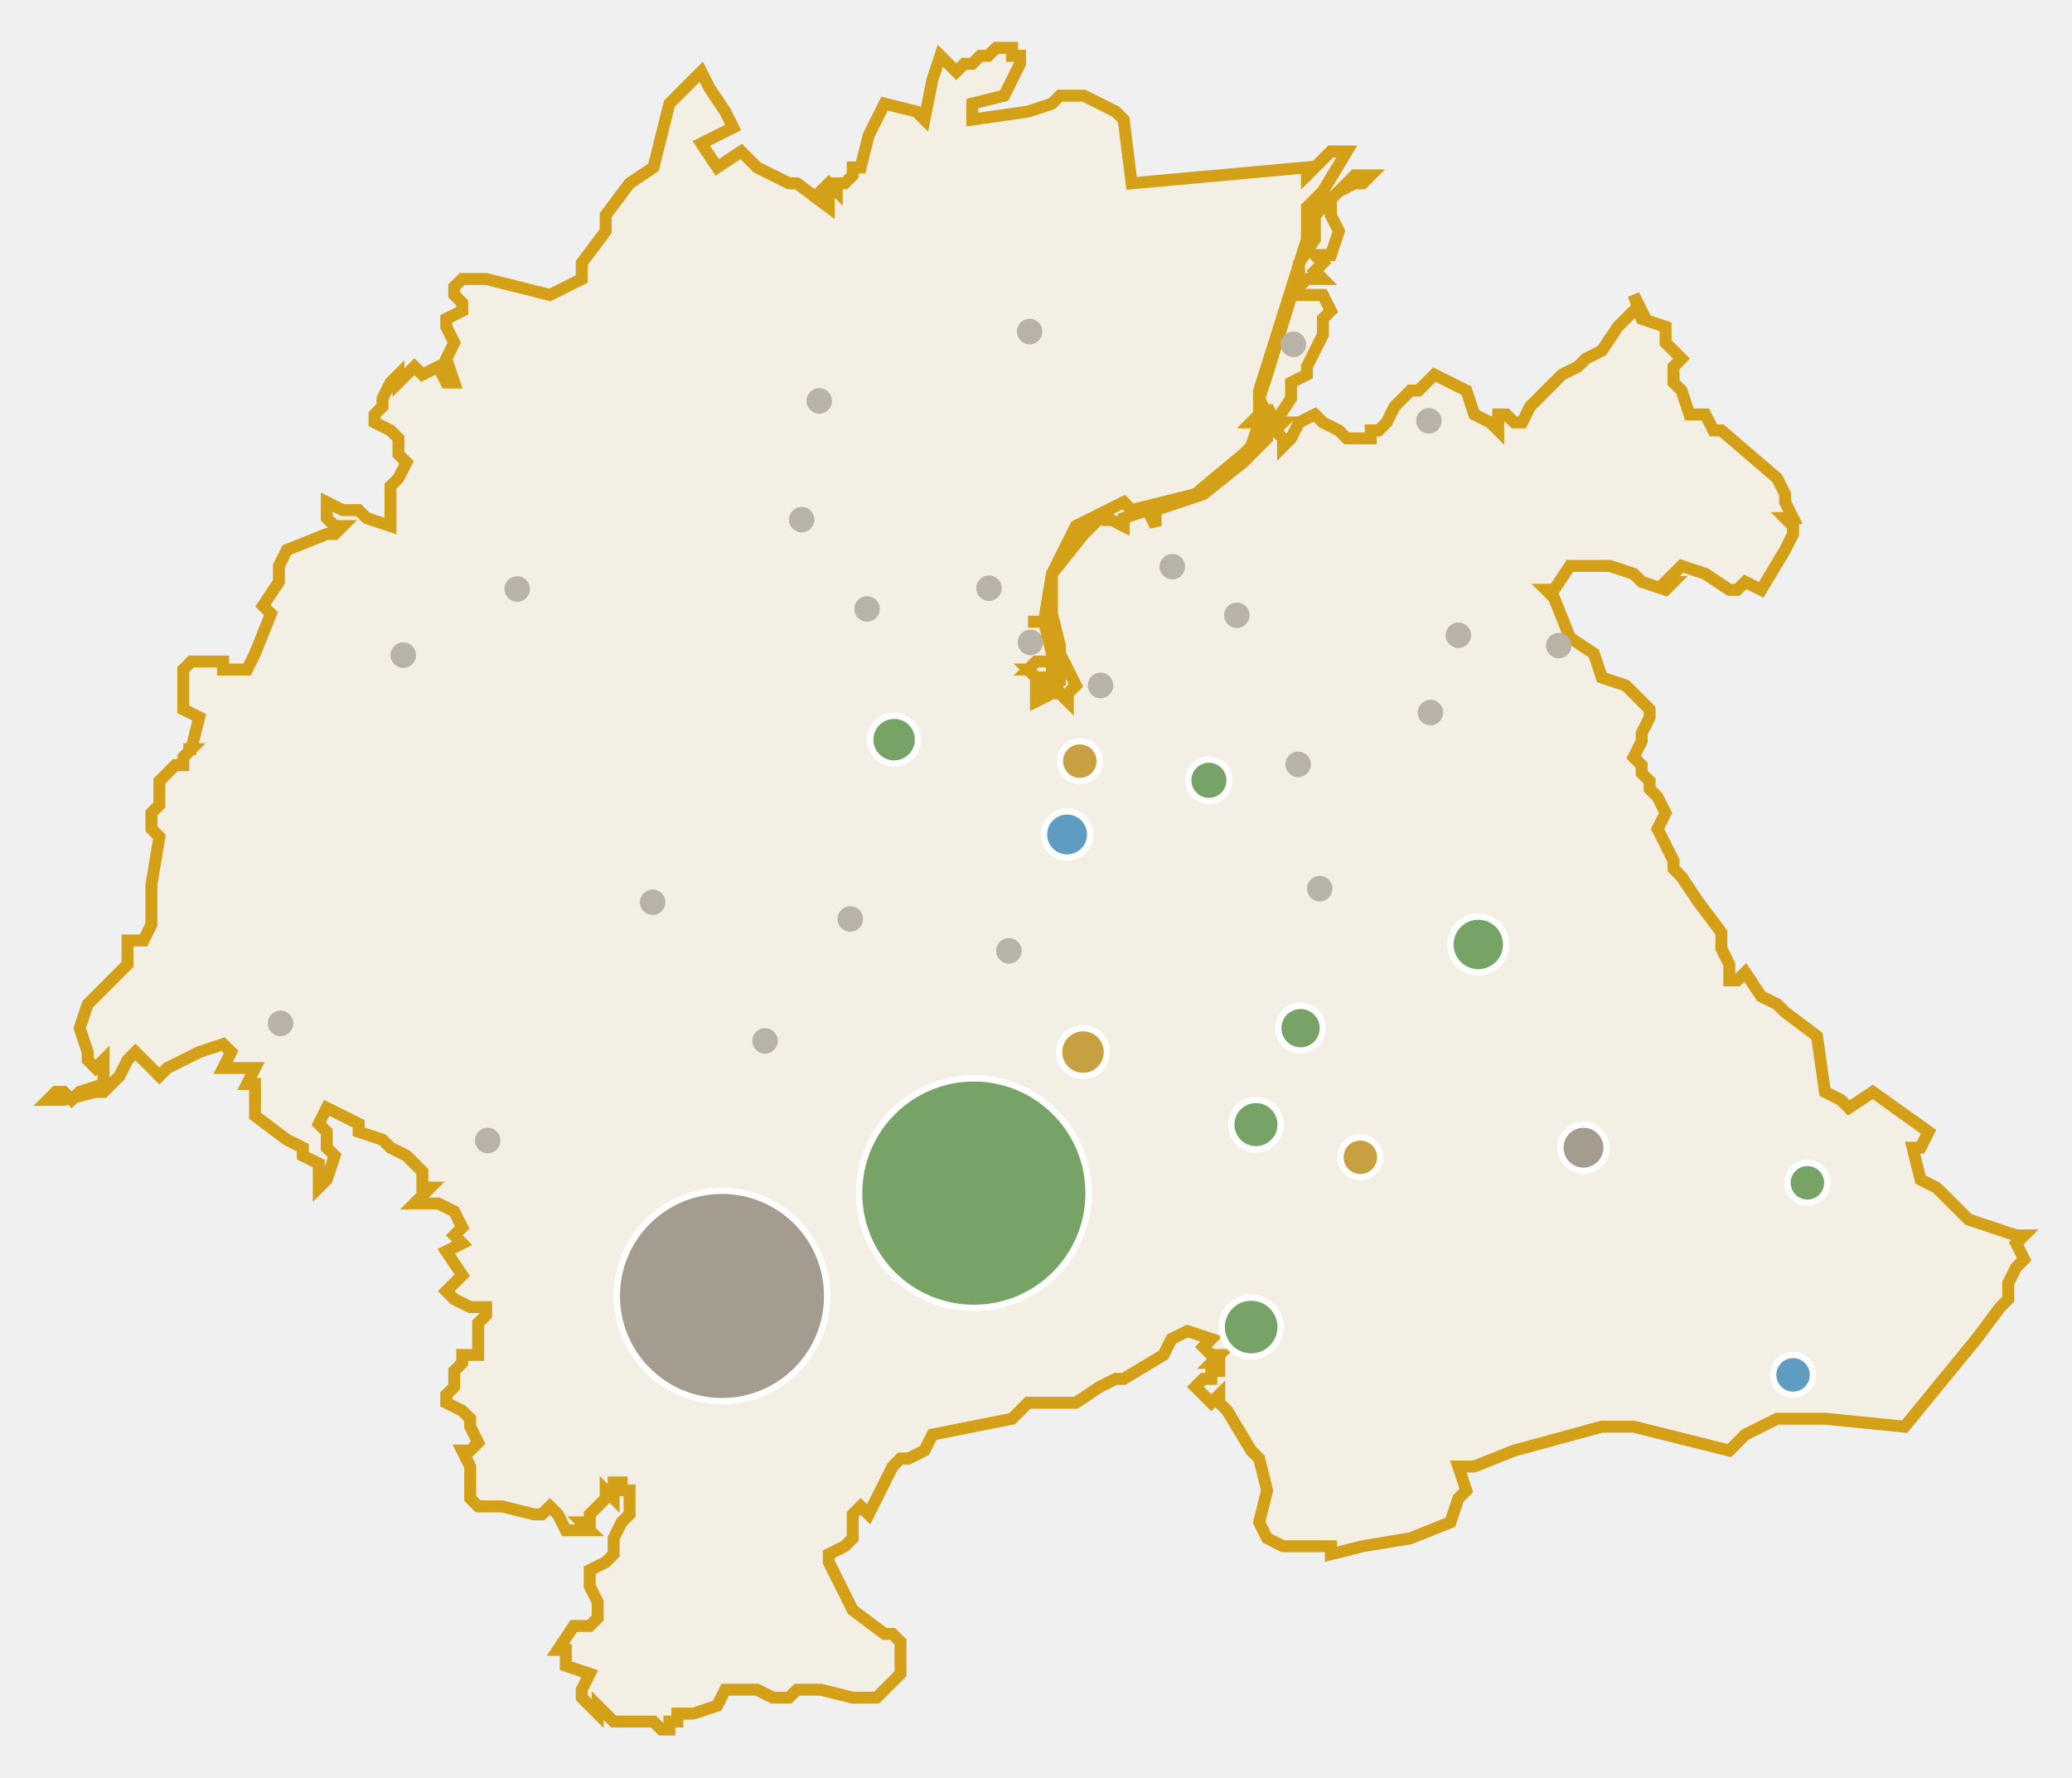
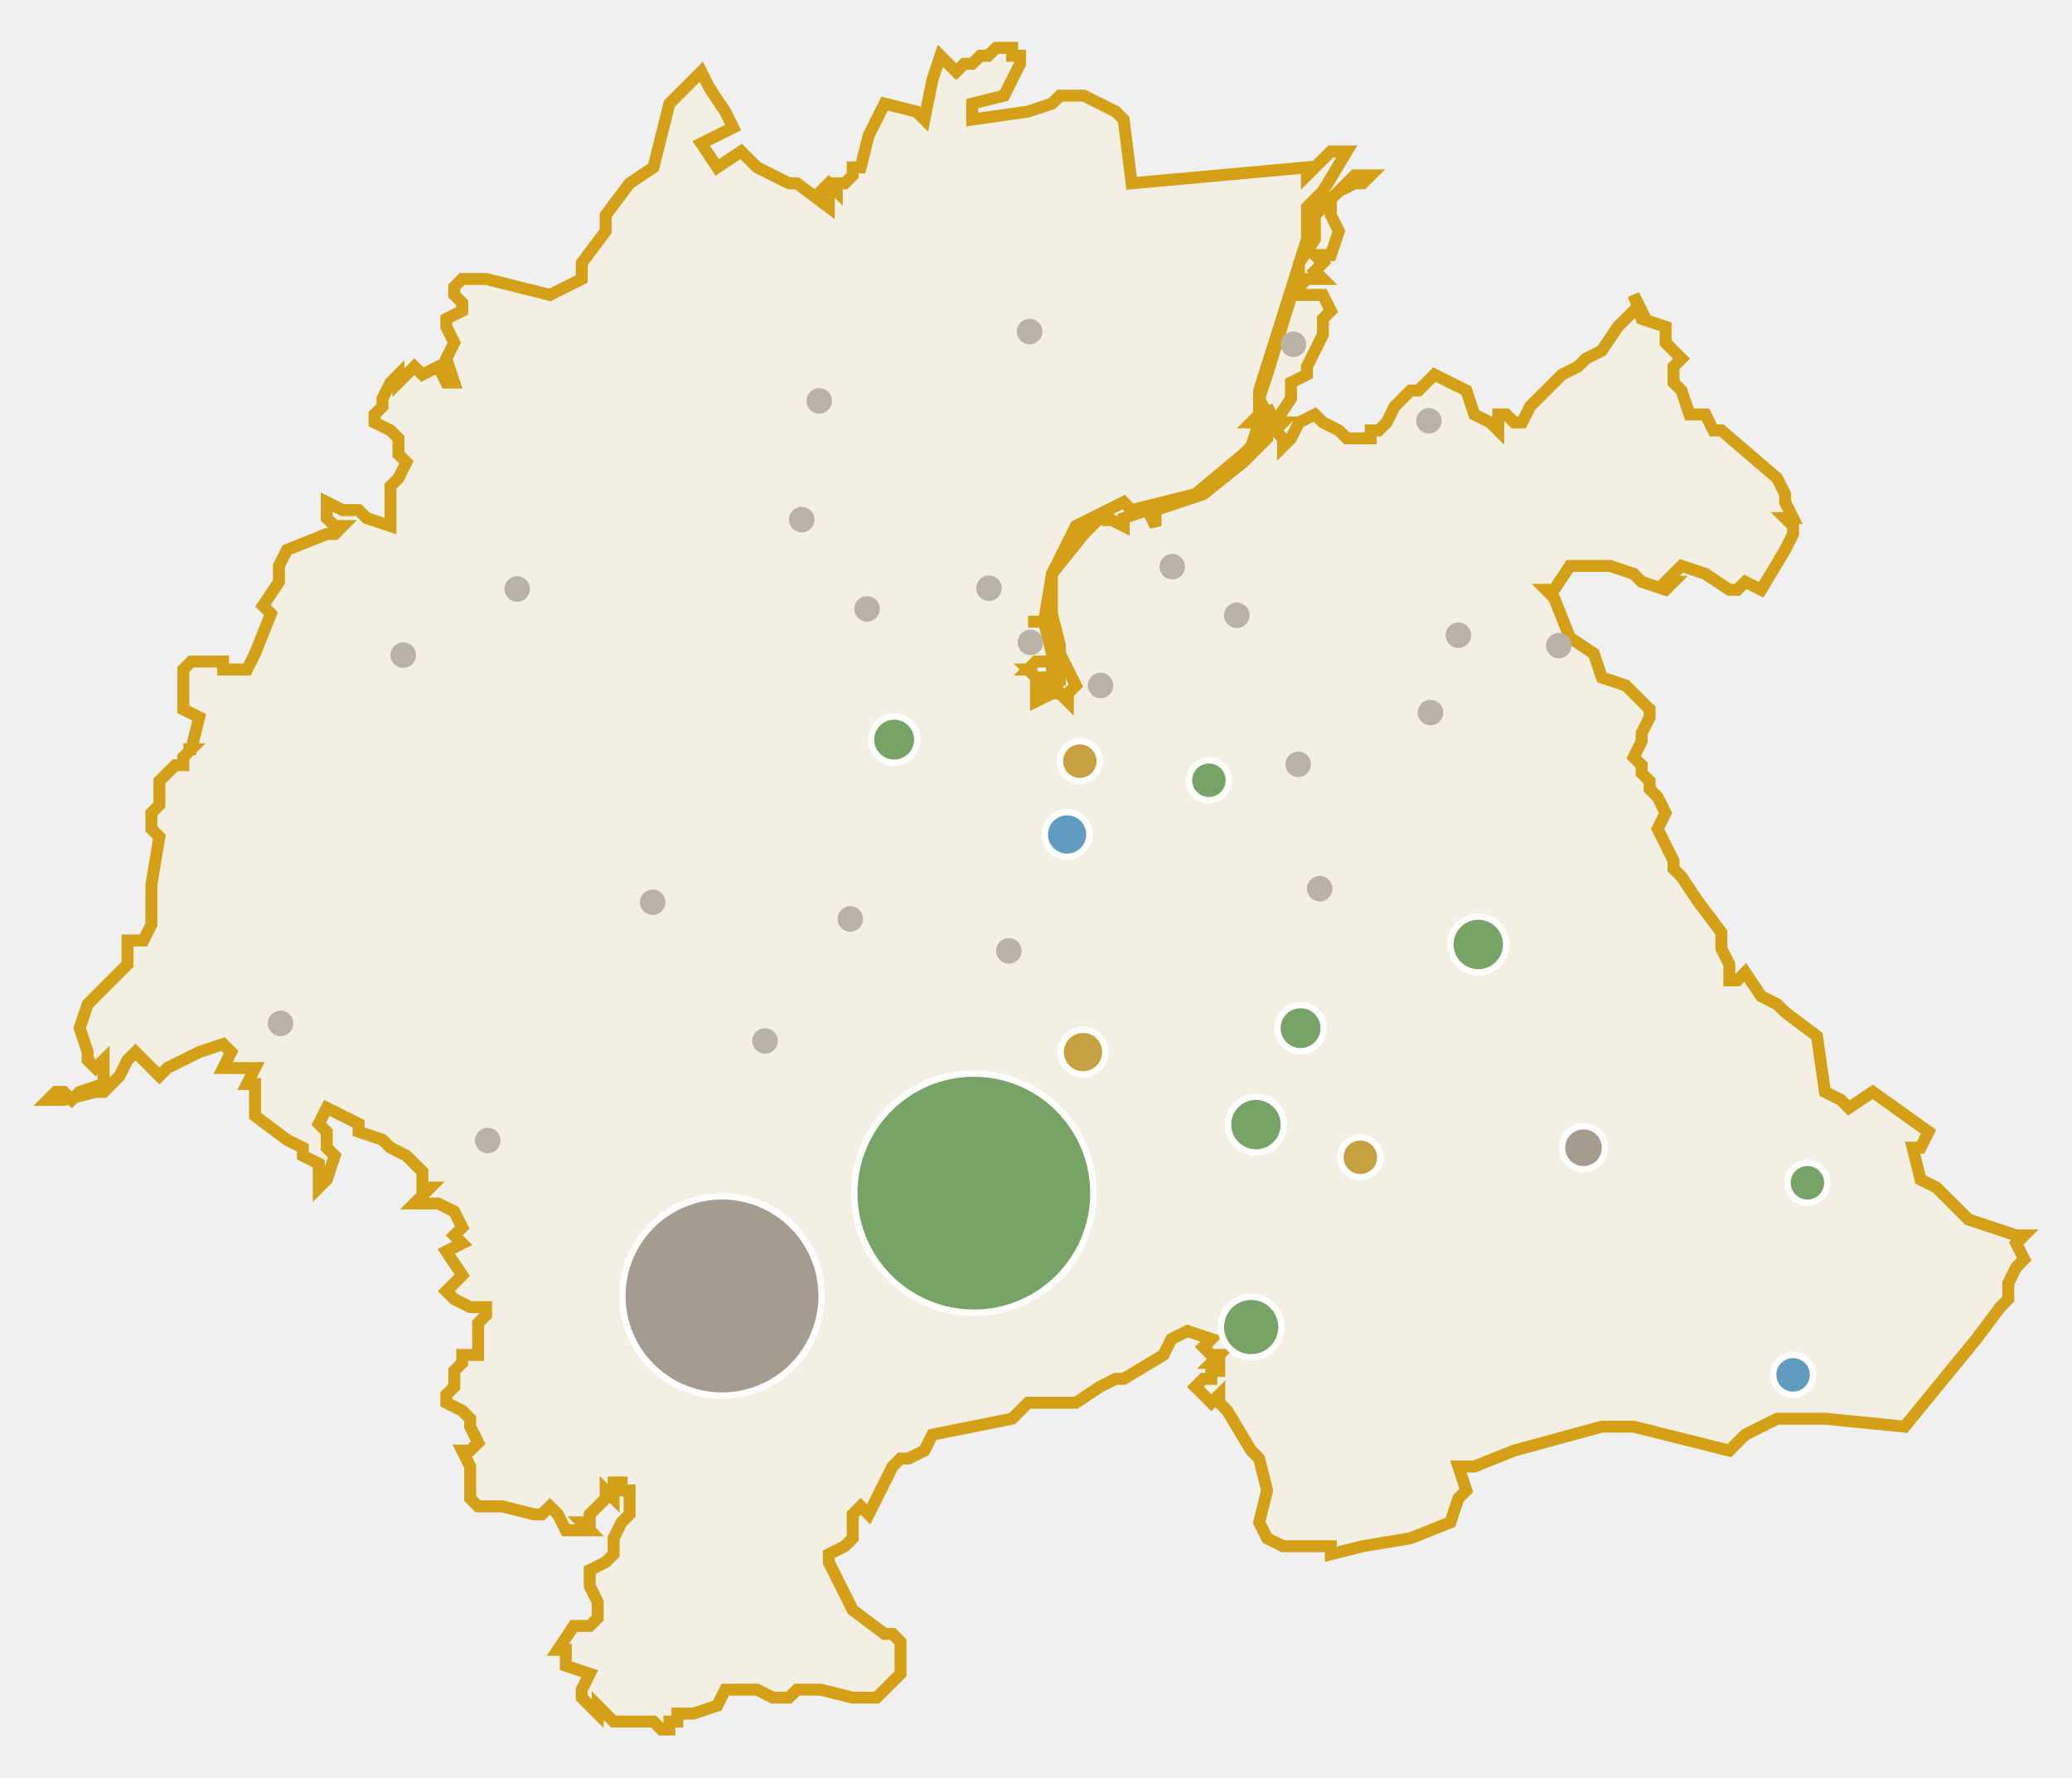
<svg xmlns="http://www.w3.org/2000/svg" viewBox="0 0 260 223" width="260" height="223">
  <path d="M54,149L52,151L55,151L57,152L58,154L57,155L58,156L56,157L58,160L56,162L57,163L59,164L61,164L61,165L60,166L60,170L59,170L58,170L58,171L57,172L57,174L56,175L56,176L58,177L59,178L59,179L60,181L59,182L58,182L59,184L59,188L60,189L61,189L63,189L67,190L68,190L69,189L70,190L71,192L73,192L74,192L73,191L74,191L74,190L75,189L76,188L76,187L77,188L77,187L77,186L78,186L78,187L79,187L79,190L78,191L77,193L77,195L76,196L74,197L74,199L75,201L75,203L74,204L72,204L70,207L71,207L71,209L74,210L73,212L73,213L75,215L75,214L77,216L79,216L82,216L83,217L84,217L84,216L85,216L85,215L86,215L87,215L90,214L91,212L92,212L95,212L97,213L99,213L100,212L103,212L107,213L110,213L112,211L113,210L113,208L113,207L113,206L112,205L111,205L107,202L105,198L104,196L104,195L106,194L107,193L107,192L107,190L108,189L109,190L112,184L113,183L114,183L116,182L117,180L122,179L127,178L129,176L131,176L133,176L135,176L138,174L140,173L141,173L146,170L147,168L149,167L152,168L151,169L152,170L153,170L152,171L153,171L153,172L152,172L152,173L152,172L152,173L151,173L150,174L152,176L153,175L153,176L154,177L157,182L158,183L159,187L158,191L159,193L161,194L164,194L165,194L167,194L167,195L171,194L177,193L182,191L183,188L184,187L183,184L185,184L190,182L201,179L204,179L205,179L209,180L217,182L219,180L223,178L229,178L239,179L248,168L251,164L252,163L252,161L253,159L254,158L253,156L254,155L253,155L247,153L245,151L243,149L241,148L240,144L241,144L242,142L235,137L232,139L231,138L229,137L228,130L224,127L223,126L221,125L219,122L218,123L217,123L217,122L217,121L216,119L216,117L213,113L211,110L210,109L210,108L208,104L209,102L208,100L207,99L207,98L206,97L206,96L205,95L206,93L206,92L207,90L207,89L206,88L205,87L204,86L201,85L200,82L197,80L195,75L194,74L195,74L197,71L202,71L205,72L206,73L209,74L210,73L209,73L211,71L214,72L217,74L218,74L219,73L221,74L224,69L225,67L225,66L224,65L225,65L224,63L224,62L223,60L216,54L215,54L214,52L213,52L212,52L211,49L210,48L210,47L210,46L211,45L210,44L209,43L209,41L206,40L205,37L206,39L205,39L204,40L203,41L201,44L199,45L198,46L196,47L192,51L191,53L190,53L189,52L188,52L188,54L187,53L185,52L184,49L182,48L180,47L179,48L178,49L177,49L176,50L175,51L174,53L173,54L172,54L172,55L170,55L169,55L168,54L166,53L165,52L163,53L162,55L161,56L161,55L160,54L161,53L160,53L162,50L162,48L164,47L164,46L166,42L166,40L167,39L166,37L163,37L163,36L164,35L166,35L165,34L166,33L165,32L166,32L167,32L168,29L167,27L167,25L168,24L170,23L171,23L172,22L171,22L170,22L168,24L165,27L165,30L163,33L163,34L159,47L158,50L159,52L159,51L160,53L159,53L159,54L159,55L156,58L151,62L145,64L145,65L145,66L144,64L141,65L141,66L139,65L139,66L139,65L138,65L136,67L132,72L132,77L133,81L133,82L134,84L135,86L134,87L134,88L134,87L134,88L133,87L132,87L130,88L130,85L129,84L130,84L129,84L130,83L132,83L132,82L131,78L129,78L131,78L132,72L135,66L137,65L139,64L141,63L142,64L150,62L156,57L157,56L158,53L157,53L158,52L158,53L158,49L164,30L164,27L164,26L166,24L169,19L168,19L167,19L164,22L164,21L142,23L141,15L140,14L136,12L133,12L132,13L129,14L122,15L122,13L126,12L128,8L128,7L127,7L127,6L126,6L125,6L124,7L123,7L122,8L121,8L120,9L118,7L117,10L116,15L115,14L111,13L110,15L109,17L108,21L107,21L107,22L106,23L105,23L105,24L104,23L103,24L104,25L104,26L100,23L99,23L95,21L93,19L90,21L88,18L92,16L91,14L89,11L88,9L86,11L84,13L82,21L79,23L76,27L76,29L73,33L73,35L71,36L69,37L65,36L61,35L58,35L57,36L57,37L58,38L58,39L56,40L56,41L57,43L56,45L57,48L56,48L55,46L53,47L52,46L50,48L50,47L49,48L48,50L48,51L47,52L47,53L49,54L50,55L50,57L51,58L50,60L49,61L49,65L49,66L46,65L45,64L43,64L41,63L41,65L42,66L43,66L42,67L41,67L36,69L35,71L35,73L33,76L34,77L32,82L31,84L30,84L29,84L28,84L28,83L27,83L26,83L25,83L24,83L23,84L23,86L23,89L25,90L24,94L23,94L24,94L23,95L23,96L22,96L21,97L20,98L20,101L19,102L19,103L19,104L20,105L19,111L19,113L19,114L19,115L19,116L18,118L16,118L16,121L14,123L13,124L11,126L10,129L11,132L11,133L12,134L13,133L13,134L13,136L10,137L9,138L8,137L7,137L6,138L8,138L12,137L13,137L14,136L15,135L16,133L17,132L19,134L20,135L21,134L23,133L25,132L28,131L29,132L28,134L32,134L31,136L32,136L32,137L32,140L36,143L38,144L38,145L40,146L40,149L41,148L42,145L41,144L41,142L40,141L41,139L45,141L45,142L48,143L49,144L51,145L52,146L53,147L53,149L54,149ZM133,87L132,85L131,85L131,87L133,87ZM133,85L133,83L132,83L132,84L133,86L133,85Z" fill="#f3efe4" stroke="#d4a017" stroke-width="1.5" fill-rule="evenodd" />
  <circle cx="135.5" cy="95.5" r="2.5" fill="#b8860b" fill-opacity="0.75" stroke="#fff" stroke-width="0.8" />
-   <circle cx="133.9" cy="104.7" r="2.9" fill="#2f7fb5" fill-opacity="0.75" stroke="#fff" stroke-width="0.8" />
-   <circle cx="112.2" cy="92.8" r="3.0" fill="#4f8a3c" fill-opacity="0.75" stroke="#fff" stroke-width="0.8" />
-   <circle cx="151.7" cy="97.9" r="2.6" fill="#4f8a3c" fill-opacity="0.75" stroke="#fff" stroke-width="0.8" />
+   <circle cx="133.9" cy="104.7" r="2.8" fill="#2f7fb5" fill-opacity="0.75" stroke="#fff" stroke-width="0.8" />
+   <circle cx="112.2" cy="92.8" r="2.9" fill="#4f8a3c" fill-opacity="0.75" stroke="#fff" stroke-width="0.8" />
+   <circle cx="151.7" cy="97.9" r="2.5" fill="#4f8a3c" fill-opacity="0.75" stroke="#fff" stroke-width="0.8" />
  <circle cx="129.3" cy="80.6" r="1.6" fill="#b9b2a6" />
  <circle cx="138.1" cy="86" r="1.6" fill="#b9b2a6" />
  <circle cx="124.1" cy="73.8" r="1.6" fill="#b9b2a6" />
  <circle cx="108.8" cy="76.4" r="1.6" fill="#b9b2a6" />
  <circle cx="100.6" cy="65.2" r="1.6" fill="#b9b2a6" />
  <circle cx="102.8" cy="50.3" r="1.6" fill="#b9b2a6" />
  <circle cx="129.2" cy="41.6" r="1.6" fill="#b9b2a6" />
  <circle cx="162.3" cy="43.2" r="1.6" fill="#b9b2a6" />
  <circle cx="147.1" cy="71.1" r="1.6" fill="#b9b2a6" />
  <circle cx="155.2" cy="77.2" r="1.6" fill="#b9b2a6" />
  <circle cx="179.3" cy="52.8" r="1.6" fill="#b9b2a6" />
  <circle cx="183" cy="79.7" r="1.6" fill="#b9b2a6" />
  <circle cx="179.5" cy="89.4" r="1.6" fill="#b9b2a6" />
  <circle cx="195.6" cy="81" r="1.6" fill="#b9b2a6" />
  <circle cx="162.9" cy="95.9" r="1.6" fill="#b9b2a6" />
  <circle cx="165.6" cy="111.5" r="1.6" fill="#b9b2a6" />
  <circle cx="170.7" cy="145.2" r="2.5" fill="#b8860b" fill-opacity="0.75" stroke="#fff" stroke-width="0.8" />
-   <circle cx="163.2" cy="129" r="2.8" fill="#4f8a3c" fill-opacity="0.75" stroke="#fff" stroke-width="0.8" />
+   <circle cx="163.2" cy="129" r="2.9" fill="#4f8a3c" fill-opacity="0.75" stroke="#fff" stroke-width="0.8" />
  <circle cx="185.5" cy="118.5" r="3.5" fill="#4f8a3c" fill-opacity="0.75" stroke="#fff" stroke-width="0.8" />
-   <circle cx="198.7" cy="144" r="2.9" fill="#8a8073" fill-opacity="0.75" stroke="#fff" stroke-width="0.8" />
+   <circle cx="198.7" cy="144" r="2.7" fill="#8a8073" fill-opacity="0.75" stroke="#fff" stroke-width="0.8" />
  <circle cx="226.8" cy="148.4" r="2.5" fill="#4f8a3c" fill-opacity="0.75" stroke="#fff" stroke-width="0.8" />
  <circle cx="225" cy="172.5" r="2.5" fill="#2f7fb5" fill-opacity="0.75" stroke="#fff" stroke-width="0.8" />
-   <circle cx="157" cy="166.5" r="3.7" fill="#4f8a3c" fill-opacity="0.75" stroke="#fff" stroke-width="0.8" />
-   <circle cx="135.9" cy="132" r="3.0" fill="#b8860b" fill-opacity="0.75" stroke="#fff" stroke-width="0.8" />
-   <circle cx="157.6" cy="141.1" r="3.1" fill="#4f8a3c" fill-opacity="0.75" stroke="#fff" stroke-width="0.8" />
-   <circle cx="122.2" cy="149.7" r="14.4" fill="#4f8a3c" fill-opacity="0.75" stroke="#fff" stroke-width="0.8" />
-   <circle cx="90.6" cy="162.6" r="13.2" fill="#8a8073" fill-opacity="0.75" stroke="#fff" stroke-width="0.8" />
+   <circle cx="157" cy="166.5" r="3.8" fill="#4f8a3c" fill-opacity="0.75" stroke="#fff" stroke-width="0.8" />
+   <circle cx="135.9" cy="132" r="2.8" fill="#b8860b" fill-opacity="0.75" stroke="#fff" stroke-width="0.8" />
+   <circle cx="157.6" cy="141.1" r="3.5" fill="#4f8a3c" fill-opacity="0.75" stroke="#fff" stroke-width="0.8" />
+   <circle cx="122.2" cy="149.7" r="15.0" fill="#4f8a3c" fill-opacity="0.75" stroke="#fff" stroke-width="0.8" />
+   <circle cx="90.6" cy="162.6" r="12.5" fill="#8a8073" fill-opacity="0.75" stroke="#fff" stroke-width="0.8" />
  <circle cx="126.6" cy="119.3" r="1.6" fill="#b9b2a6" />
  <circle cx="96" cy="130.6" r="1.6" fill="#b9b2a6" />
  <circle cx="106.7" cy="115.3" r="1.6" fill="#b9b2a6" />
  <circle cx="81.9" cy="113.2" r="1.6" fill="#b9b2a6" />
  <circle cx="35.2" cy="128.4" r="1.6" fill="#b9b2a6" />
  <circle cx="61.2" cy="143.1" r="1.6" fill="#b9b2a6" />
  <circle cx="50.6" cy="82.2" r="1.6" fill="#b9b2a6" />
  <circle cx="64.9" cy="73.9" r="1.6" fill="#b9b2a6" />
</svg>
